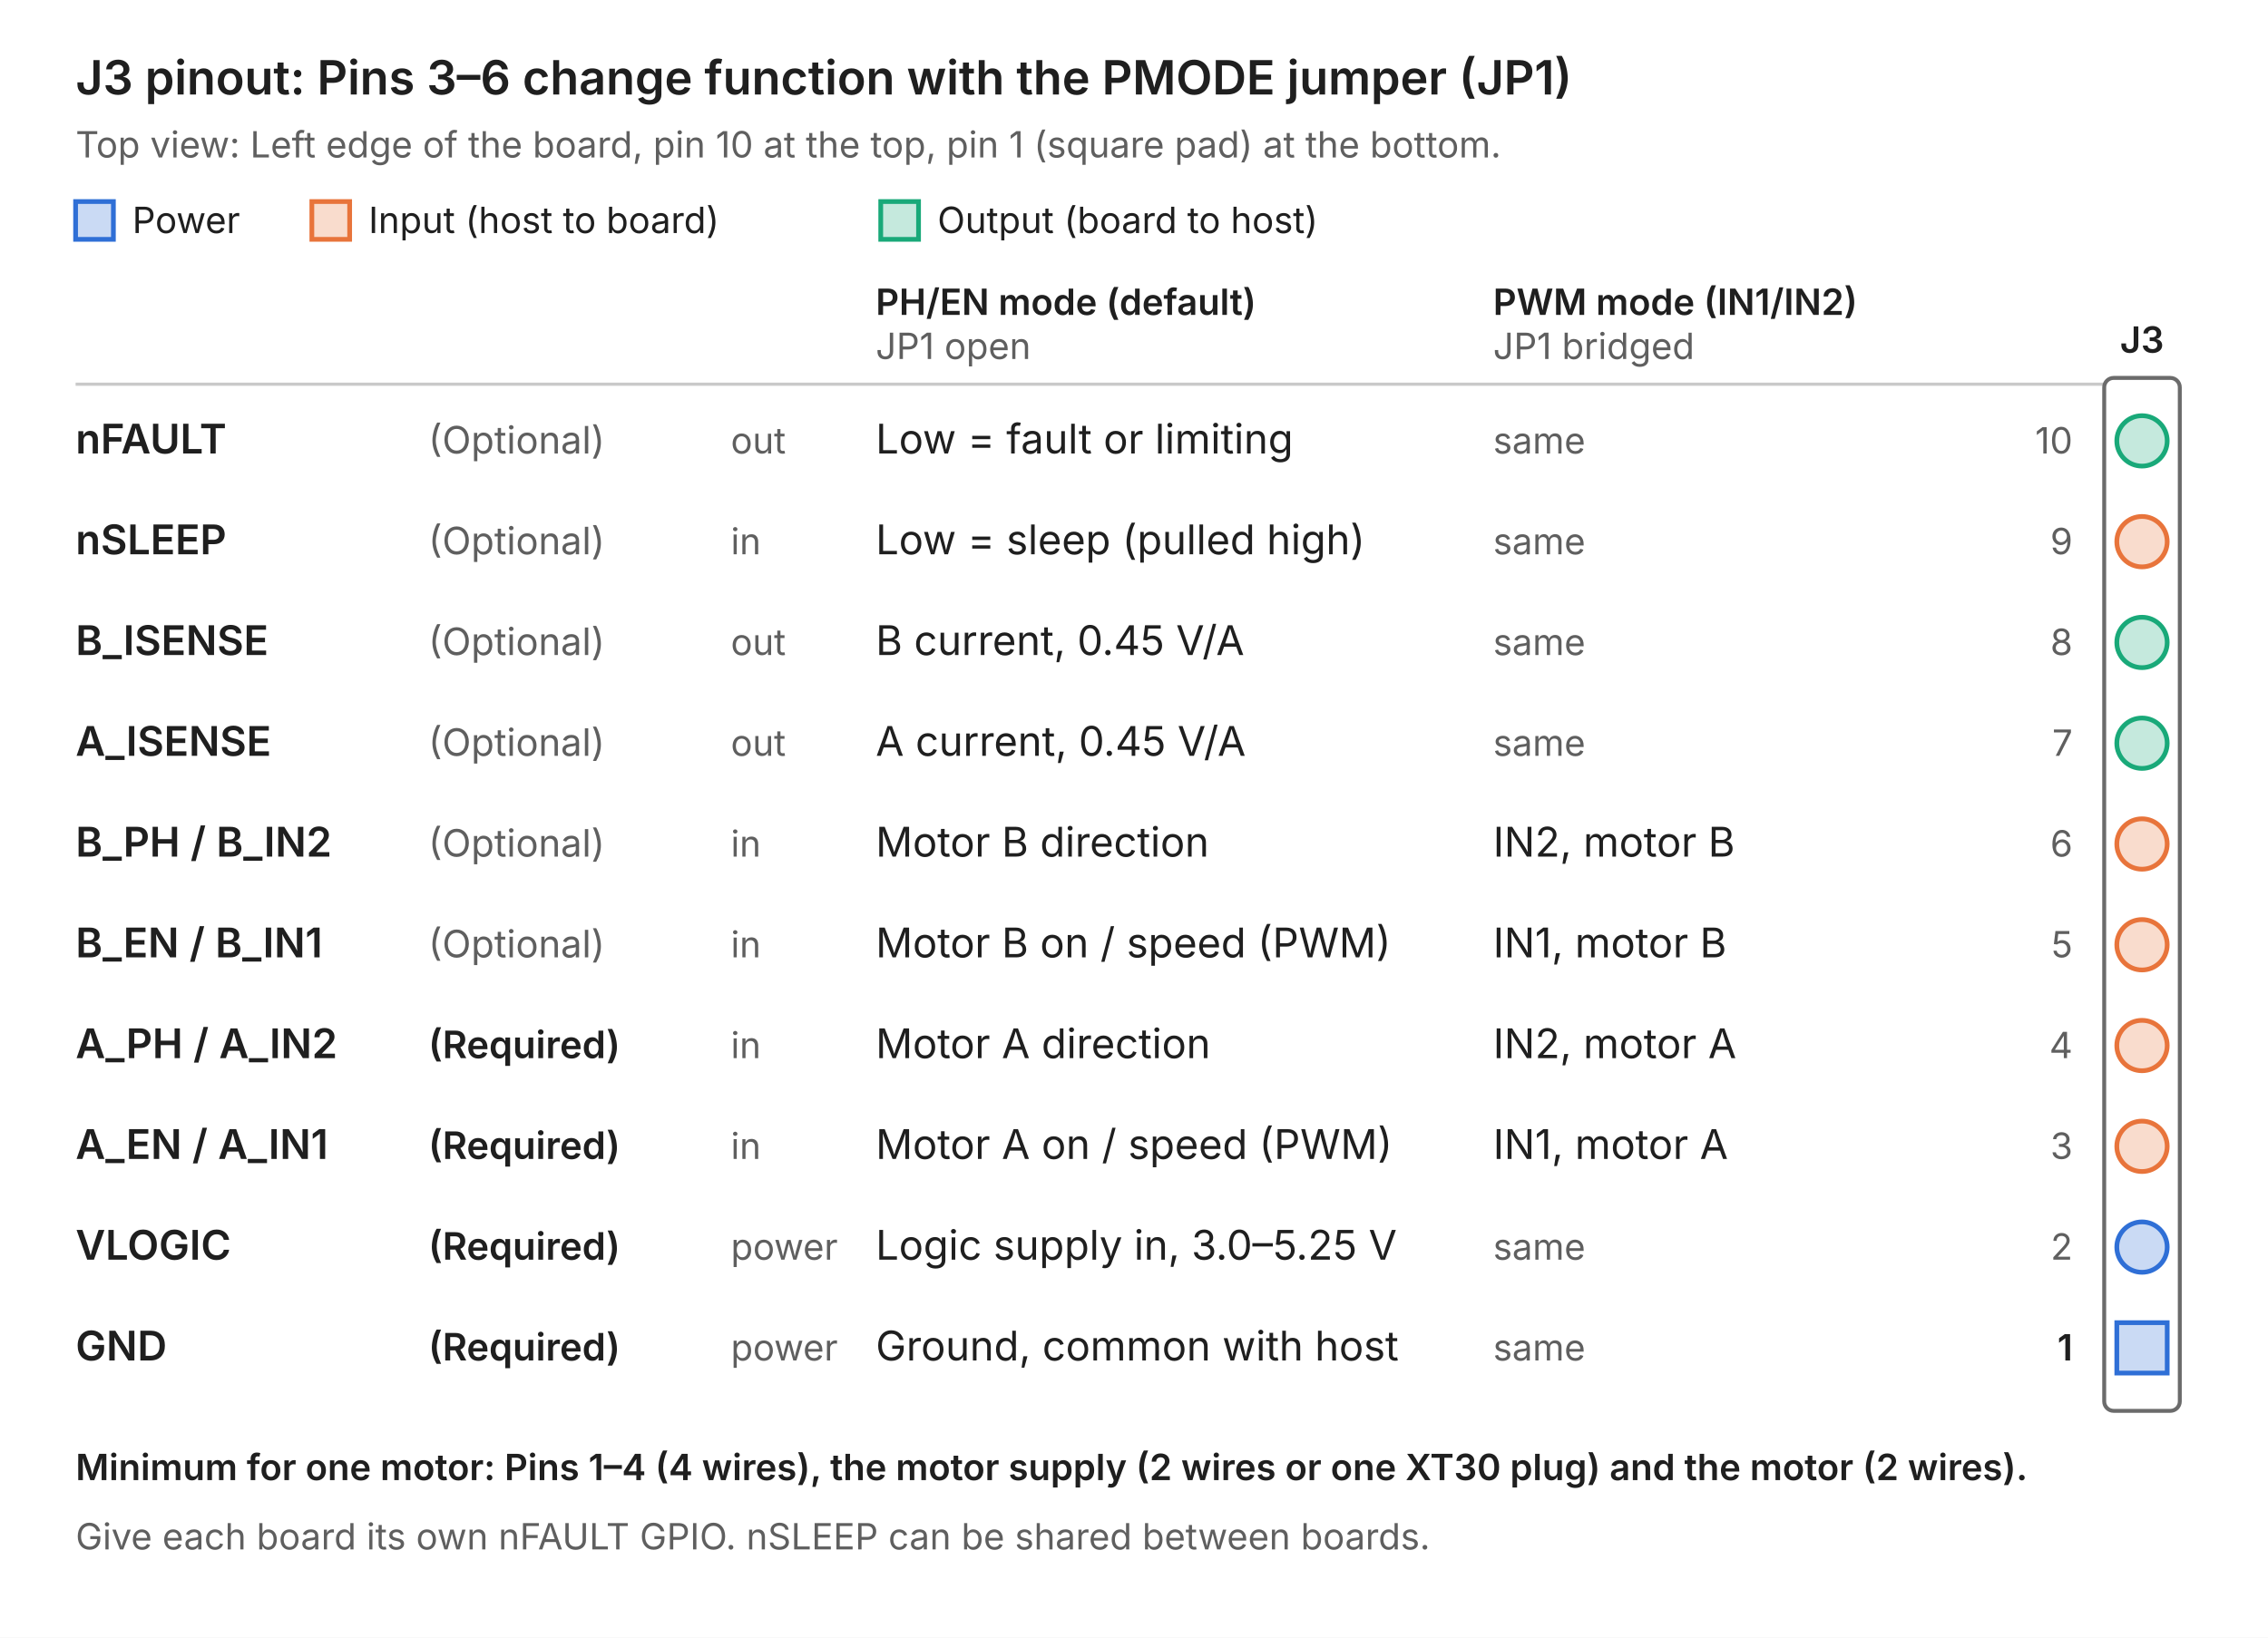
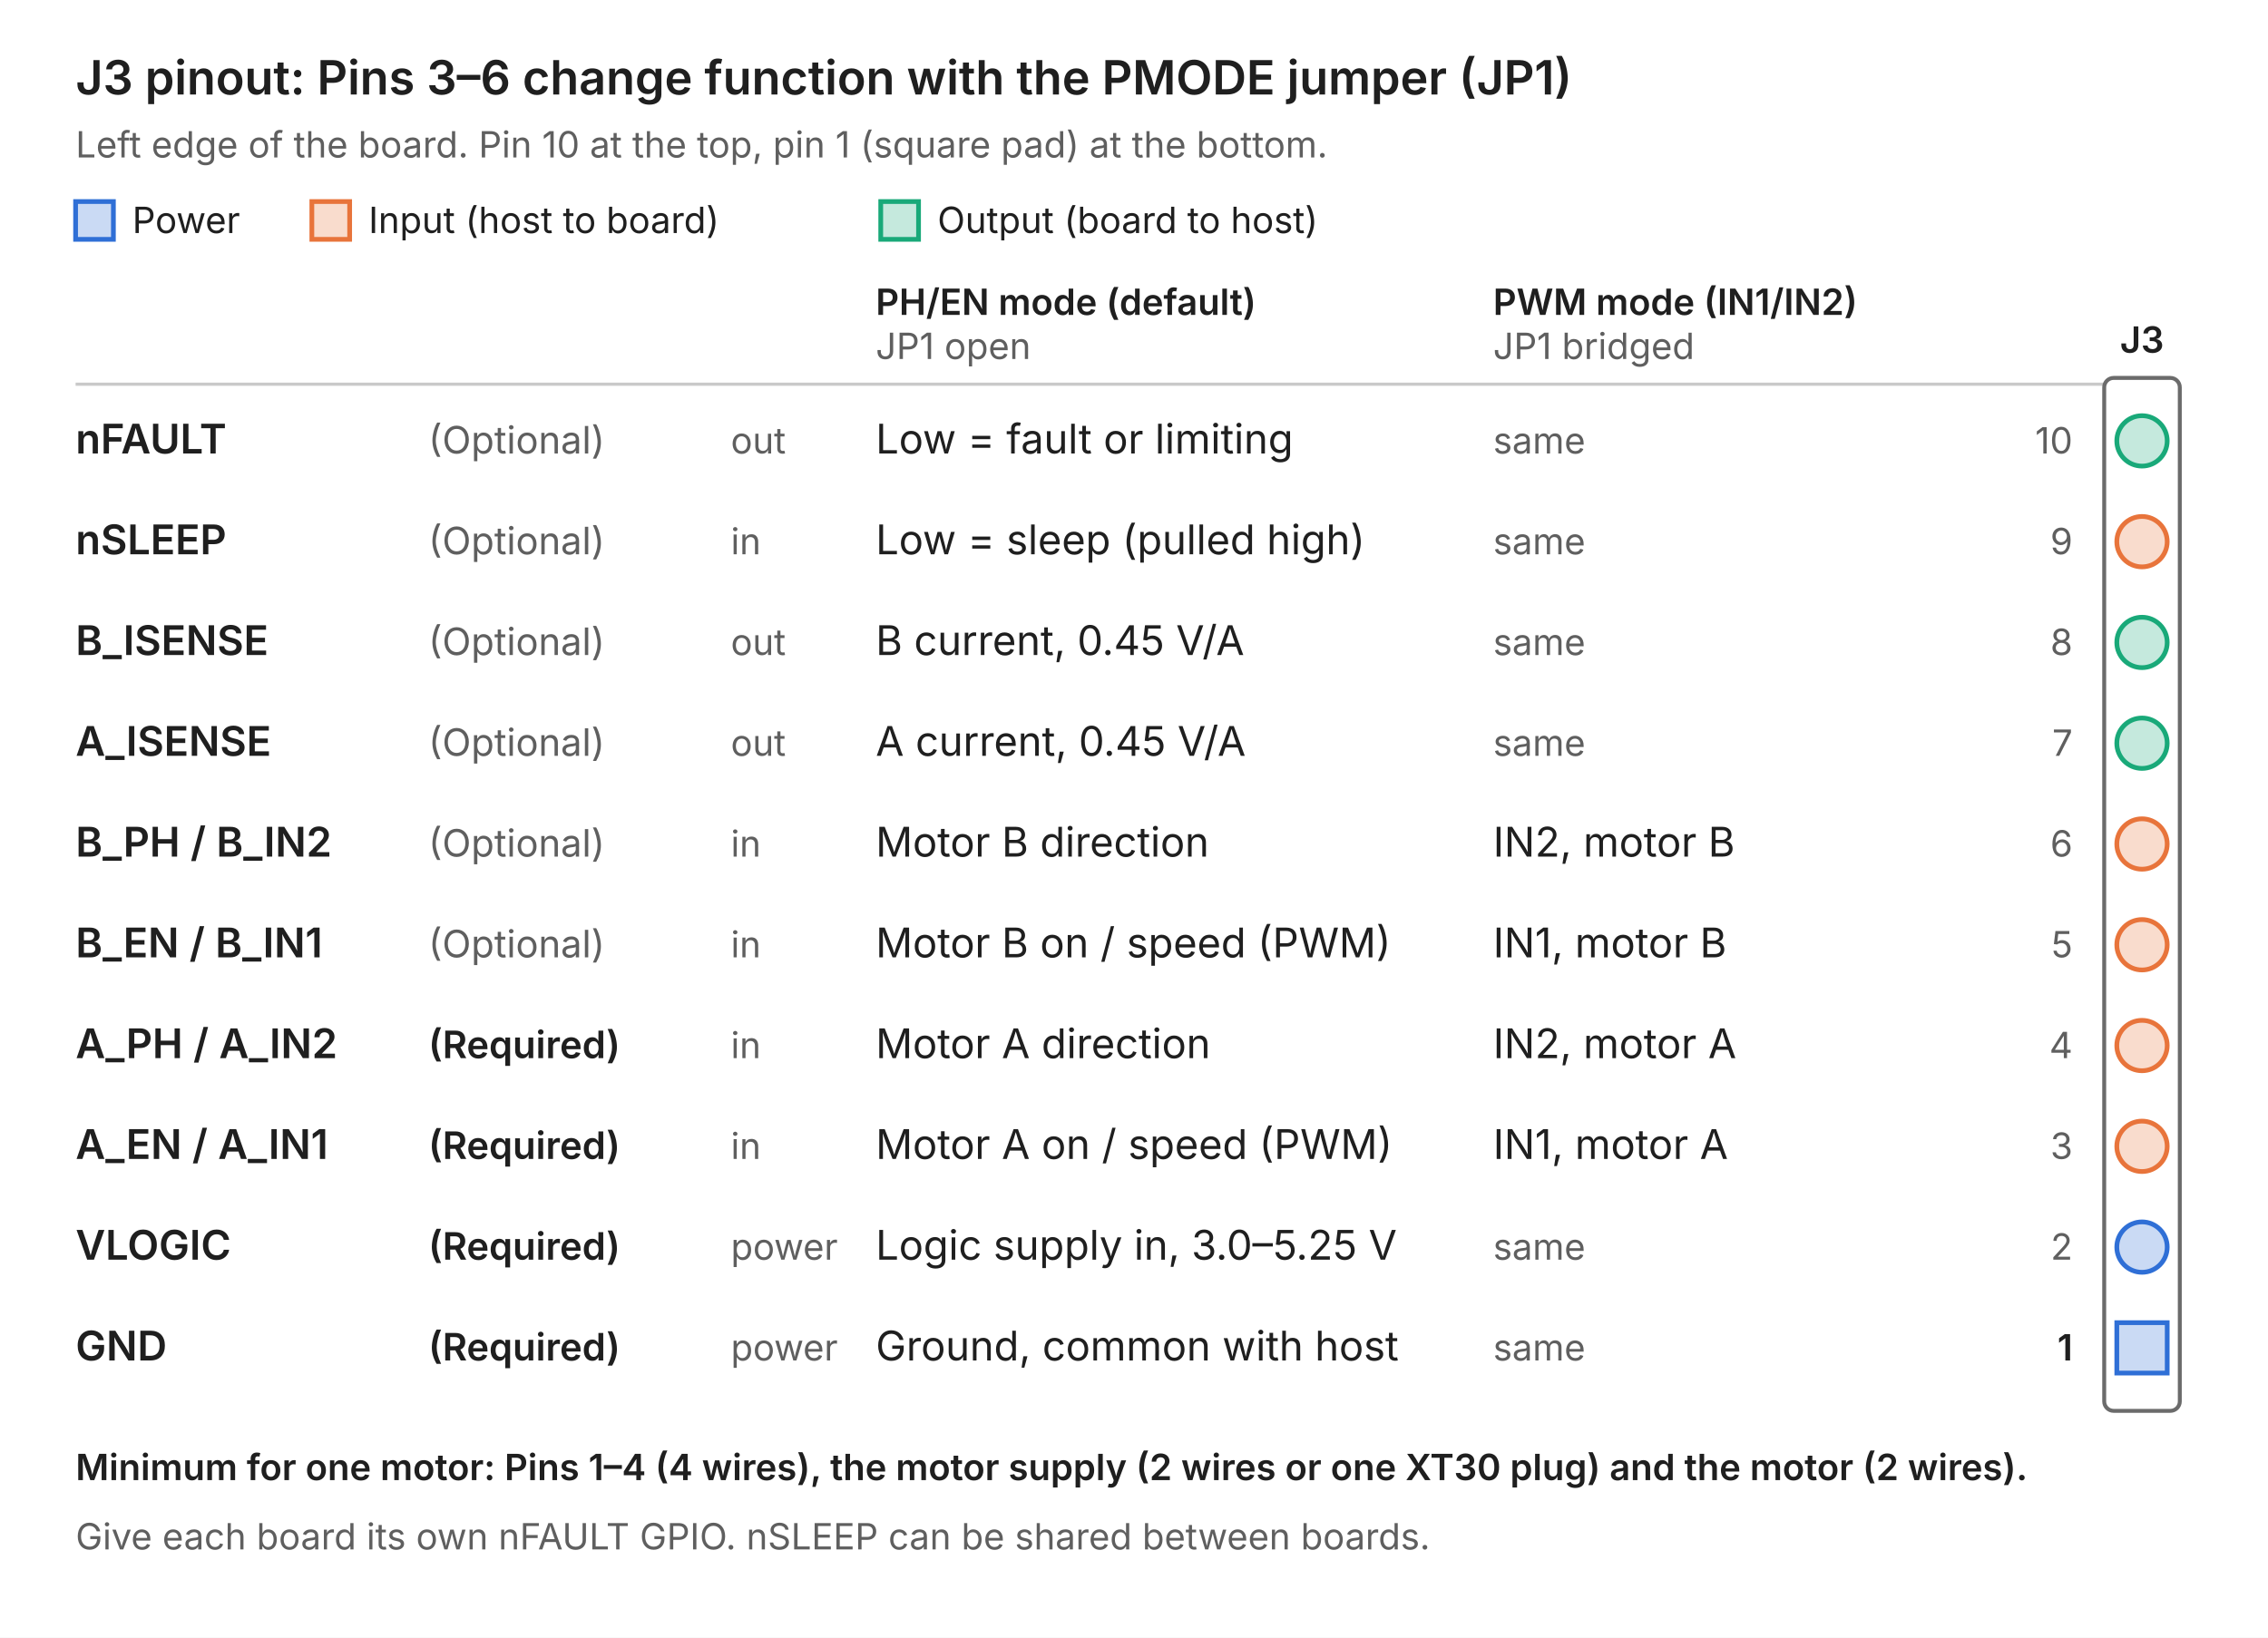
<svg xmlns="http://www.w3.org/2000/svg" viewBox="0 0 720 520" role="img" aria-label="J3 logic header pinout" font-family="Inter, Segoe UI, Helvetica, Arial, sans-serif">
  <rect width="720" height="520" fill="#ffffff" />
  <text x="24" y="30" font-size="15" font-weight="600" fill="#1f1f1f" text-anchor="start">J3 pinout: Pins 3–6 change function with the PMODE jumper (JP1)</text>
-   <text x="24" y="50" font-size="11.5" font-weight="400" fill="#5f5f5f" text-anchor="start">Top view: Left edge of the board, pin 10 at the top, pin 1 (square pad) at the bottom.</text>
+   <text x="24" y="50" font-size="11.5" font-weight="400" fill="#5f5f5f" text-anchor="start">Left edge of the board. Pin 10 at the top, pin 1 (square pad) at the bottom.</text>
  <rect x="24" y="64" width="12" height="12" rx="0" fill="#2f6fd6" fill-opacity="0.25" stroke="#2f6fd6" stroke-width="1.5" />
  <text x="42" y="74" font-size="11.5" font-weight="400" fill="#1f1f1f" text-anchor="start">Power</text>
  <rect x="99.0" y="64" width="12" height="12" rx="0" fill="#e8743b" fill-opacity="0.25" stroke="#e8743b" stroke-width="1.5" />
  <text x="117.0" y="74" font-size="11.5" font-weight="400" fill="#1f1f1f" text-anchor="start">Input (host to board)</text>
  <rect x="279.6" y="64" width="12" height="12" rx="0" fill="#19a979" fill-opacity="0.25" stroke="#19a979" stroke-width="1.5" />
  <text x="297.6" y="74" font-size="11.5" font-weight="400" fill="#1f1f1f" text-anchor="start">Output (board to host)</text>
  <text x="278" y="100" font-size="11.5" font-weight="600" fill="#1f1f1f" text-anchor="start">PH/EN mode (default)</text>
  <text x="278" y="114" font-size="11.5" font-weight="400" fill="#5f5f5f" text-anchor="start">JP1 open</text>
  <text x="474" y="100" font-size="11.5" font-weight="600" fill="#1f1f1f" text-anchor="start">PWM mode (IN1/IN2)</text>
  <text x="474" y="114" font-size="11.5" font-weight="400" fill="#5f5f5f" text-anchor="start">JP1 bridged</text>
  <line x1="24" y1="122" x2="668" y2="122" stroke="#c9c9c9" />
  <rect x="668" y="120" width="24" height="328" rx="3" fill="none" fill-opacity="1" stroke="#6b6b6b" stroke-width="1.25" />
  <text x="680" y="112" font-size="11.5" font-weight="600" fill="#1f1f1f" text-anchor="middle">J3</text>
  <circle cx="680" cy="140" r="8" fill="#19a979" fill-opacity="0.25" stroke="#19a979" stroke-width="1.5" />
  <text x="658" y="144" font-size="11.5" font-weight="400" fill="#5f5f5f" text-anchor="end">10</text>
  <text x="24" y="144" font-size="13" font-weight="600" fill="#1f1f1f" text-anchor="start">nFAULT</text>
  <text x="136" y="144" font-size="12" font-weight="400" fill="#5f5f5f" text-anchor="start">(Optional)</text>
  <text x="232" y="144" font-size="11.5" font-weight="400" fill="#5f5f5f" text-anchor="start">out</text>
  <text x="278" y="144" font-size="13" font-weight="400" fill="#1f1f1f" text-anchor="start">Low = fault or limiting</text>
  <text x="474" y="144" font-size="11.5" font-weight="400" fill="#5f5f5f" text-anchor="start">same</text>
  <circle cx="680" cy="172" r="8" fill="#e8743b" fill-opacity="0.25" stroke="#e8743b" stroke-width="1.5" />
  <text x="658" y="176" font-size="11.5" font-weight="400" fill="#5f5f5f" text-anchor="end">9</text>
  <text x="24" y="176" font-size="13" font-weight="600" fill="#1f1f1f" text-anchor="start">nSLEEP</text>
  <text x="136" y="176" font-size="12" font-weight="400" fill="#5f5f5f" text-anchor="start">(Optional)</text>
  <text x="232" y="176" font-size="11.5" font-weight="400" fill="#5f5f5f" text-anchor="start">in</text>
  <text x="278" y="176" font-size="13" font-weight="400" fill="#1f1f1f" text-anchor="start">Low = sleep (pulled high)</text>
  <text x="474" y="176" font-size="11.5" font-weight="400" fill="#5f5f5f" text-anchor="start">same</text>
  <circle cx="680" cy="204" r="8" fill="#19a979" fill-opacity="0.25" stroke="#19a979" stroke-width="1.5" />
  <text x="658" y="208" font-size="11.5" font-weight="400" fill="#5f5f5f" text-anchor="end">8</text>
  <text x="24" y="208" font-size="13" font-weight="600" fill="#1f1f1f" text-anchor="start">B_ISENSE</text>
  <text x="136" y="208" font-size="12" font-weight="400" fill="#5f5f5f" text-anchor="start">(Optional)</text>
  <text x="232" y="208" font-size="11.5" font-weight="400" fill="#5f5f5f" text-anchor="start">out</text>
  <text x="278" y="208" font-size="13" font-weight="400" fill="#1f1f1f" text-anchor="start">B current, 0.45 V/A</text>
  <text x="474" y="208" font-size="11.5" font-weight="400" fill="#5f5f5f" text-anchor="start">same</text>
  <circle cx="680" cy="236" r="8" fill="#19a979" fill-opacity="0.25" stroke="#19a979" stroke-width="1.5" />
  <text x="658" y="240" font-size="11.5" font-weight="400" fill="#5f5f5f" text-anchor="end">7</text>
  <text x="24" y="240" font-size="13" font-weight="600" fill="#1f1f1f" text-anchor="start">A_ISENSE</text>
  <text x="136" y="240" font-size="12" font-weight="400" fill="#5f5f5f" text-anchor="start">(Optional)</text>
  <text x="232" y="240" font-size="11.5" font-weight="400" fill="#5f5f5f" text-anchor="start">out</text>
  <text x="278" y="240" font-size="13" font-weight="400" fill="#1f1f1f" text-anchor="start">A current, 0.45 V/A</text>
  <text x="474" y="240" font-size="11.5" font-weight="400" fill="#5f5f5f" text-anchor="start">same</text>
  <circle cx="680" cy="268" r="8" fill="#e8743b" fill-opacity="0.25" stroke="#e8743b" stroke-width="1.5" />
  <text x="658" y="272" font-size="11.5" font-weight="400" fill="#5f5f5f" text-anchor="end">6</text>
  <text x="24" y="272" font-size="13" font-weight="600" fill="#1f1f1f" text-anchor="start">B_PH / B_IN2</text>
  <text x="136" y="272" font-size="12" font-weight="400" fill="#5f5f5f" text-anchor="start">(Optional)</text>
  <text x="232" y="272" font-size="11.5" font-weight="400" fill="#5f5f5f" text-anchor="start">in</text>
  <text x="278" y="272" font-size="13" font-weight="400" fill="#1f1f1f" text-anchor="start">Motor B direction</text>
  <text x="474" y="272" font-size="13" font-weight="400" fill="#1f1f1f" text-anchor="start">IN2, motor B</text>
  <circle cx="680" cy="300" r="8" fill="#e8743b" fill-opacity="0.25" stroke="#e8743b" stroke-width="1.5" />
  <text x="658" y="304" font-size="11.5" font-weight="400" fill="#5f5f5f" text-anchor="end">5</text>
  <text x="24" y="304" font-size="13" font-weight="600" fill="#1f1f1f" text-anchor="start">B_EN / B_IN1</text>
  <text x="136" y="304" font-size="12" font-weight="400" fill="#5f5f5f" text-anchor="start">(Optional)</text>
  <text x="232" y="304" font-size="11.5" font-weight="400" fill="#5f5f5f" text-anchor="start">in</text>
  <text x="278" y="304" font-size="13" font-weight="400" fill="#1f1f1f" text-anchor="start">Motor B on / speed (PWM)</text>
  <text x="474" y="304" font-size="13" font-weight="400" fill="#1f1f1f" text-anchor="start">IN1, motor B</text>
  <circle cx="680" cy="332" r="8" fill="#e8743b" fill-opacity="0.25" stroke="#e8743b" stroke-width="1.5" />
  <text x="658" y="336" font-size="11.5" font-weight="400" fill="#5f5f5f" text-anchor="end">4</text>
  <text x="24" y="336" font-size="13" font-weight="600" fill="#1f1f1f" text-anchor="start">A_PH / A_IN2</text>
  <text x="136" y="336" font-size="12" font-weight="600" fill="#1f1f1f" text-anchor="start">(Required)</text>
  <text x="232" y="336" font-size="11.5" font-weight="400" fill="#5f5f5f" text-anchor="start">in</text>
  <text x="278" y="336" font-size="13" font-weight="400" fill="#1f1f1f" text-anchor="start">Motor A direction</text>
  <text x="474" y="336" font-size="13" font-weight="400" fill="#1f1f1f" text-anchor="start">IN2, motor A</text>
  <circle cx="680" cy="364" r="8" fill="#e8743b" fill-opacity="0.25" stroke="#e8743b" stroke-width="1.5" />
  <text x="658" y="368" font-size="11.5" font-weight="400" fill="#5f5f5f" text-anchor="end">3</text>
  <text x="24" y="368" font-size="13" font-weight="600" fill="#1f1f1f" text-anchor="start">A_EN / A_IN1</text>
  <text x="136" y="368" font-size="12" font-weight="600" fill="#1f1f1f" text-anchor="start">(Required)</text>
  <text x="232" y="368" font-size="11.5" font-weight="400" fill="#5f5f5f" text-anchor="start">in</text>
  <text x="278" y="368" font-size="13" font-weight="400" fill="#1f1f1f" text-anchor="start">Motor A on / speed (PWM)</text>
  <text x="474" y="368" font-size="13" font-weight="400" fill="#1f1f1f" text-anchor="start">IN1, motor A</text>
  <circle cx="680" cy="396" r="8" fill="#2f6fd6" fill-opacity="0.25" stroke="#2f6fd6" stroke-width="1.5" />
  <text x="658" y="400" font-size="11.5" font-weight="400" fill="#5f5f5f" text-anchor="end">2</text>
  <text x="24" y="400" font-size="13" font-weight="600" fill="#1f1f1f" text-anchor="start">VLOGIC</text>
  <text x="136" y="400" font-size="12" font-weight="600" fill="#1f1f1f" text-anchor="start">(Required)</text>
  <text x="232" y="400" font-size="11.5" font-weight="400" fill="#5f5f5f" text-anchor="start">power</text>
  <text x="278" y="400" font-size="13" font-weight="400" fill="#1f1f1f" text-anchor="start">Logic supply in, 3.0–5.25 V</text>
  <text x="474" y="400" font-size="11.5" font-weight="400" fill="#5f5f5f" text-anchor="start">same</text>
  <rect x="672" y="420" width="16" height="16" rx="0" fill="#2f6fd6" fill-opacity="0.25" stroke="#2f6fd6" stroke-width="1.5" />
  <text x="658" y="432" font-size="11.5" font-weight="600" fill="#1f1f1f" text-anchor="end">1</text>
  <text x="24" y="432" font-size="13" font-weight="600" fill="#1f1f1f" text-anchor="start">GND</text>
  <text x="136" y="432" font-size="12" font-weight="600" fill="#1f1f1f" text-anchor="start">(Required)</text>
  <text x="232" y="432" font-size="11.5" font-weight="400" fill="#5f5f5f" text-anchor="start">power</text>
  <text x="278" y="432" font-size="13" font-weight="400" fill="#1f1f1f" text-anchor="start">Ground, common with host</text>
  <text x="474" y="432" font-size="11.5" font-weight="400" fill="#5f5f5f" text-anchor="start">same</text>
  <text x="24" y="470" font-size="11.5" font-weight="600" fill="#1f1f1f" text-anchor="start">Minimum for one motor: Pins 1–4 (4 wires), the motor supply (2 wires or one XT30 plug) and the motor (2 wires).</text>
  <text x="24" y="492" font-size="11.5" font-weight="400" fill="#5f5f5f" text-anchor="start">Give each board its own nFAULT GPIO. nSLEEP can be shared between boards.</text>
</svg>
